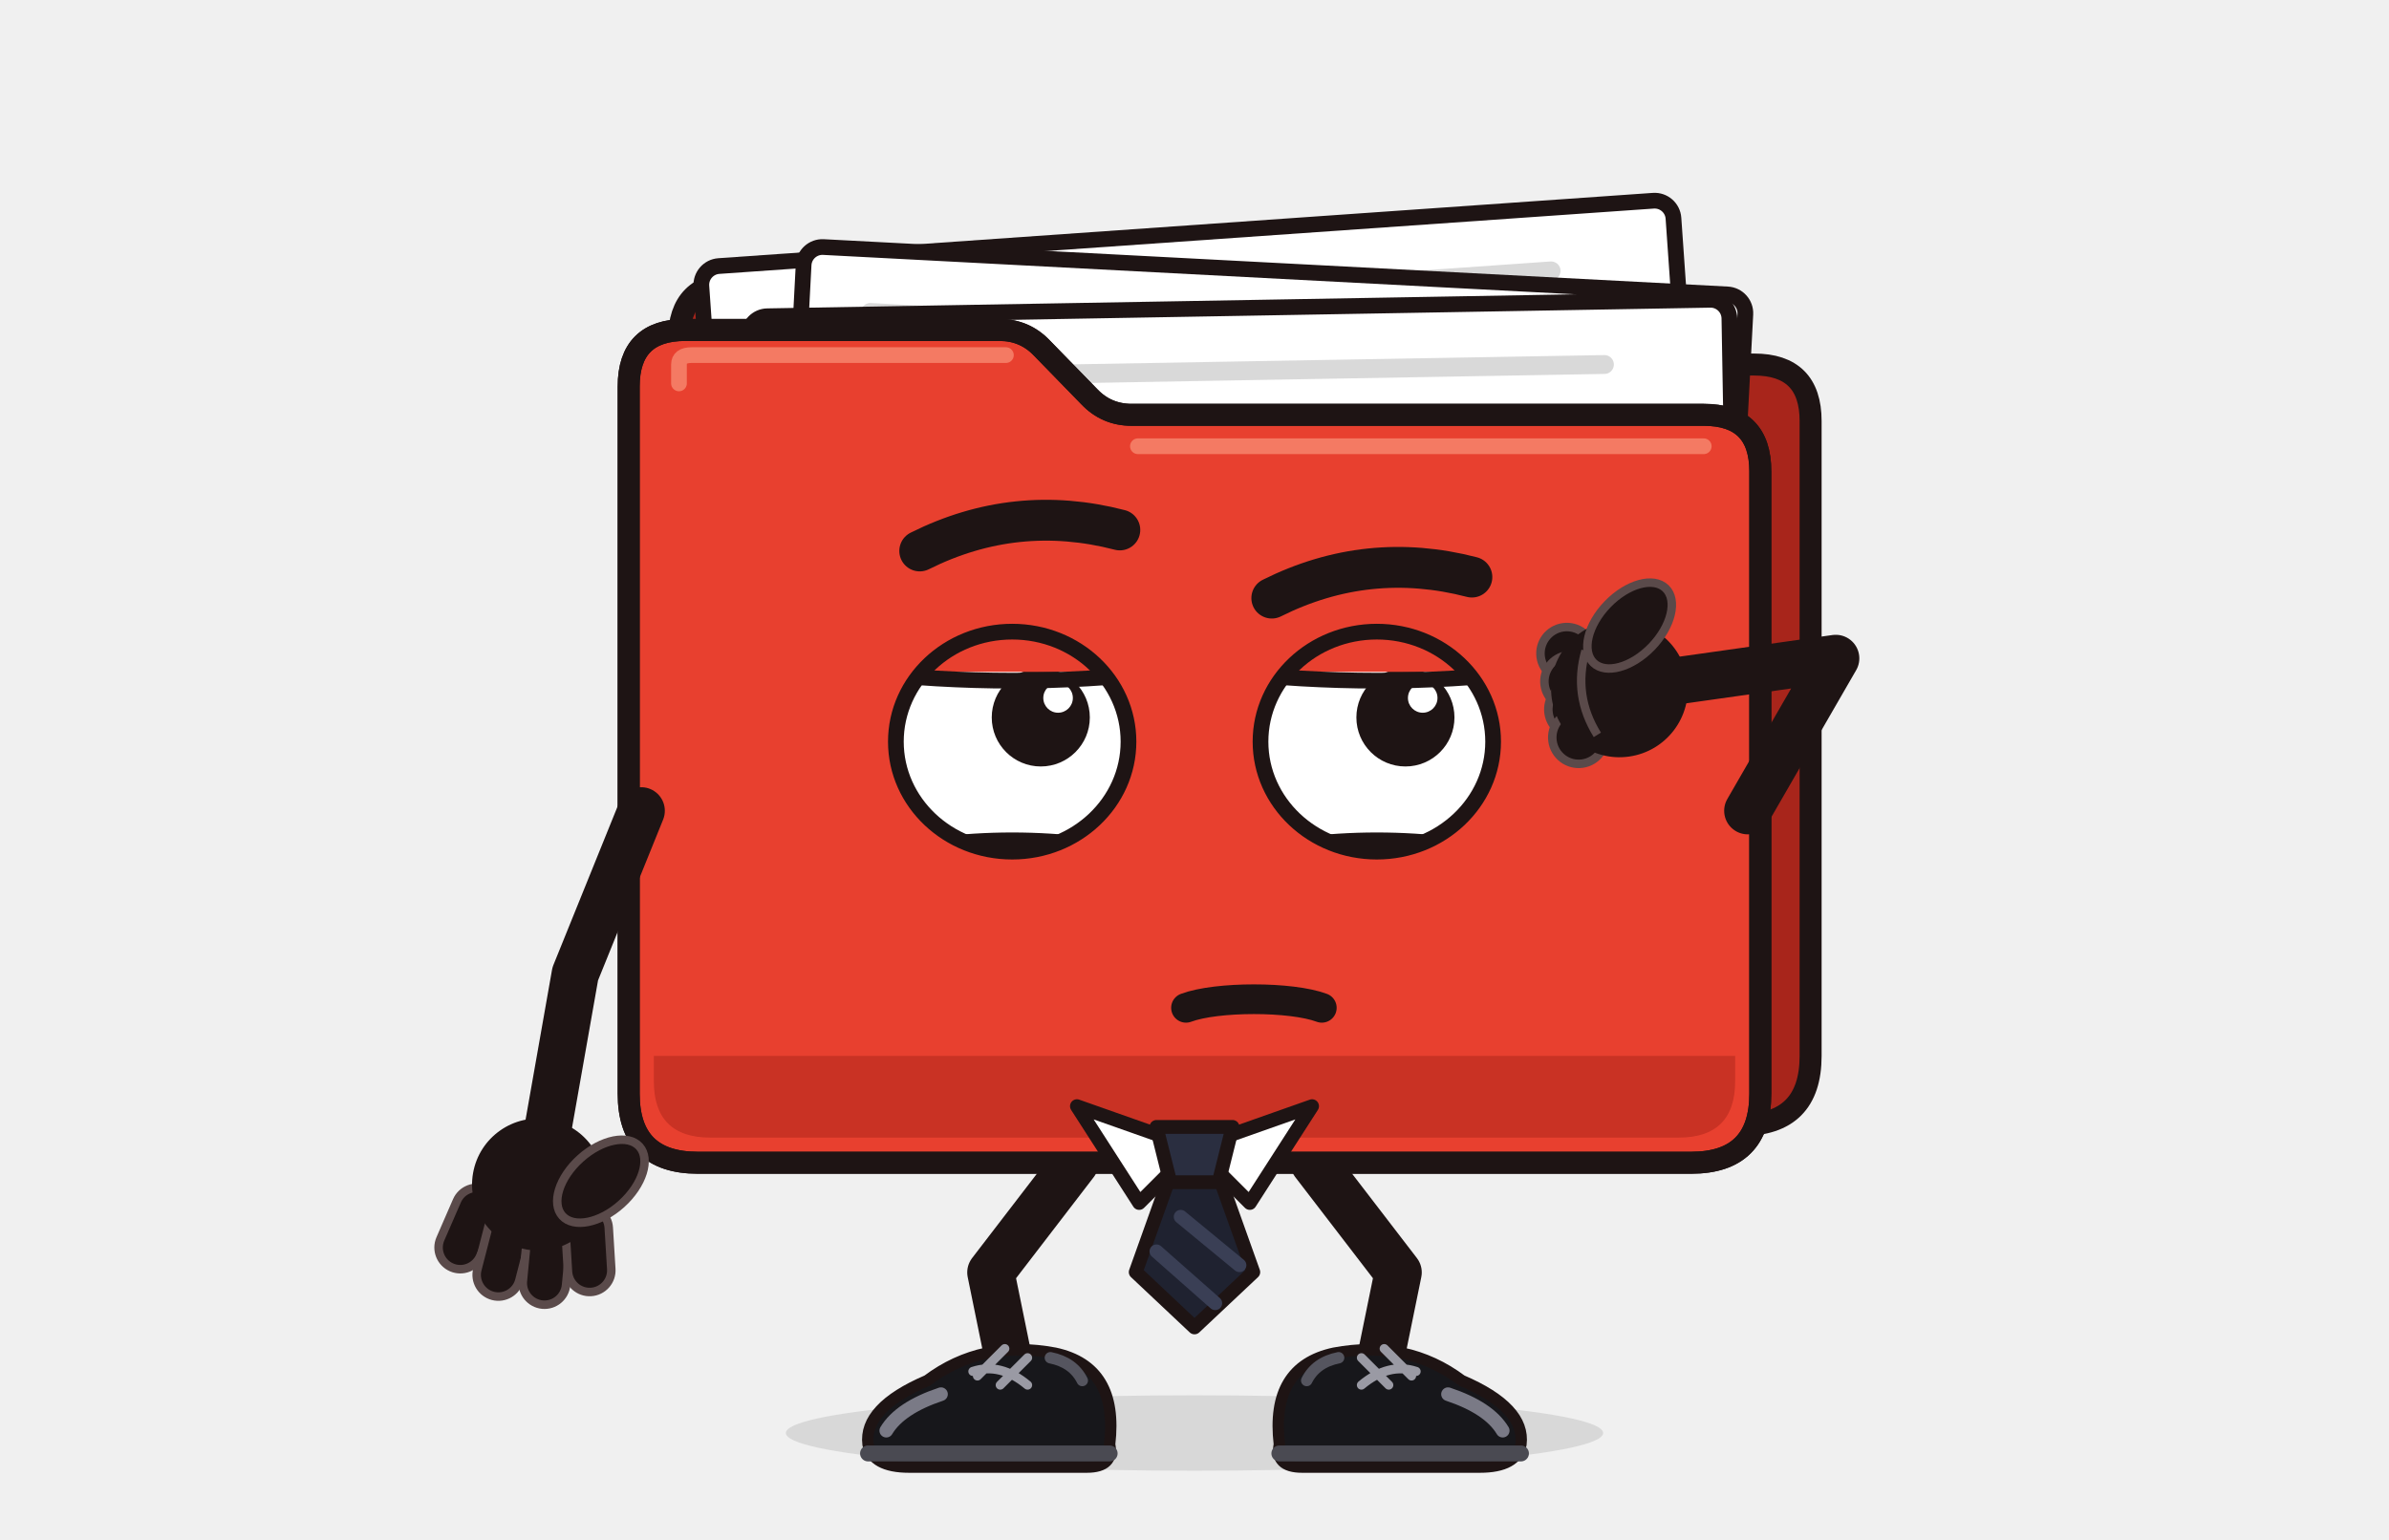
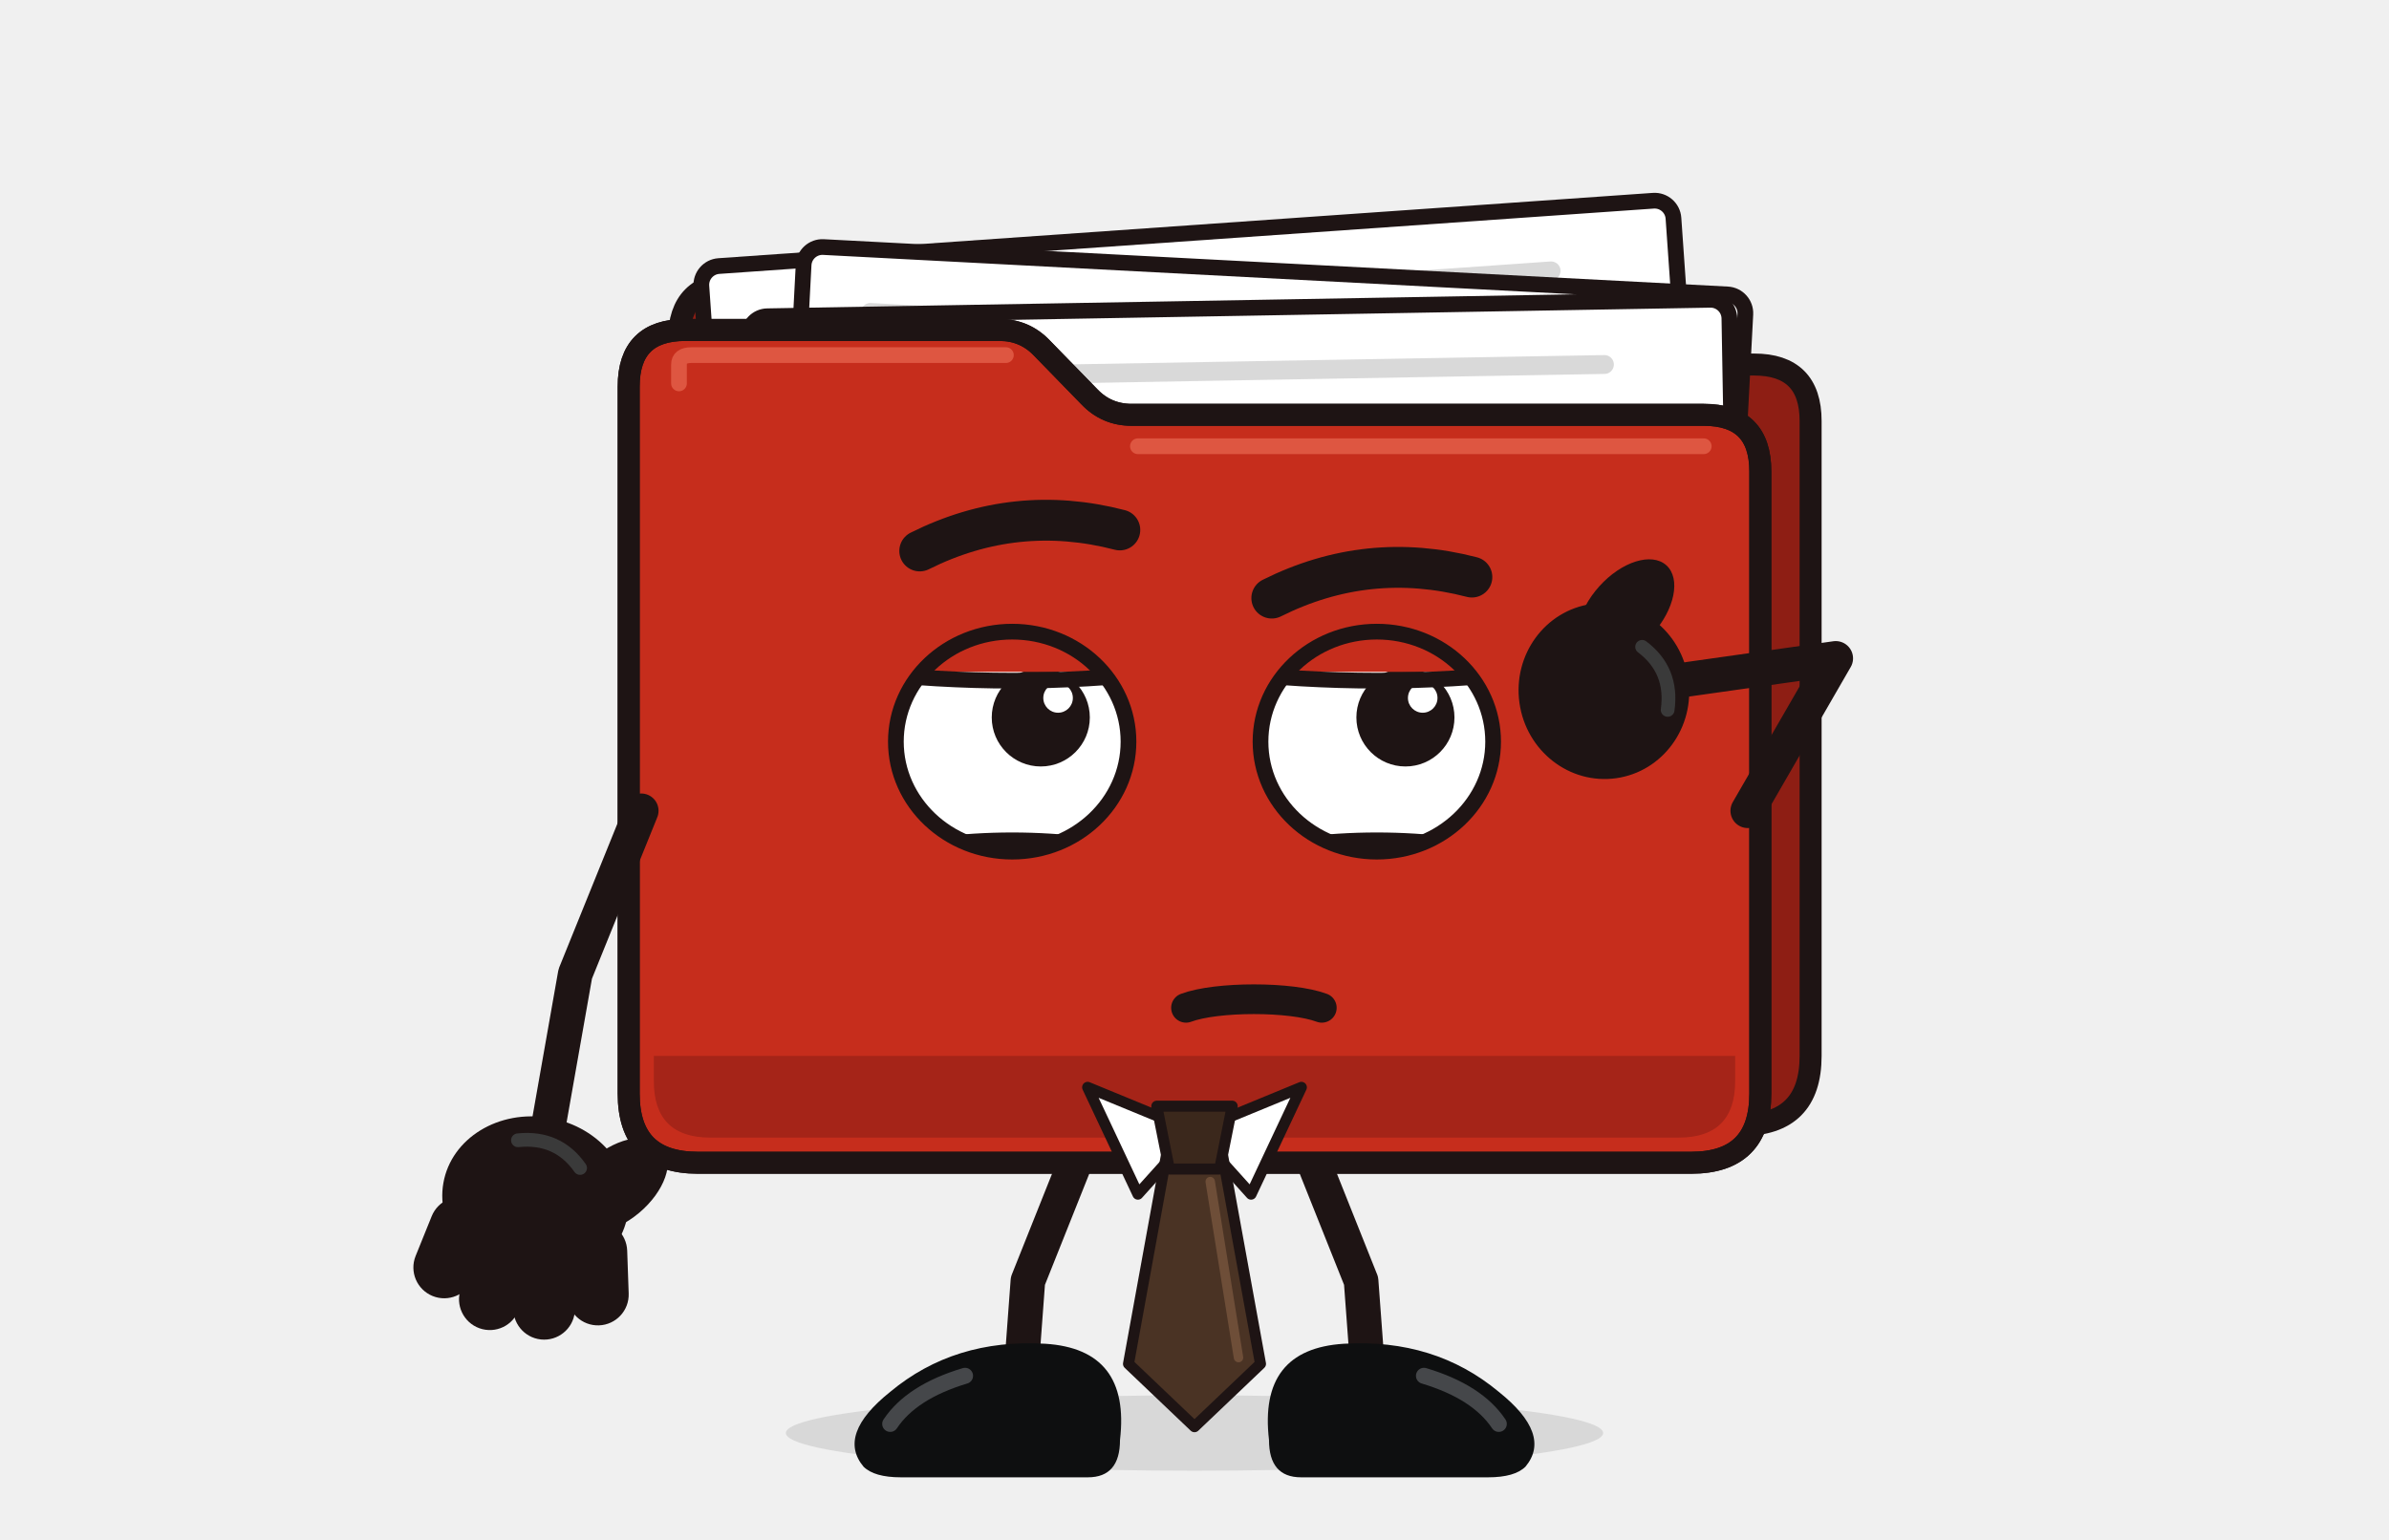
<svg xmlns="http://www.w3.org/2000/svg" viewBox="-80 100 760 490" width="760" height="490">
  <ellipse cx="300" cy="556" rx="130" ry="12" fill="#000" opacity="0.1" />
-   <path d="M262 470 L235.2 504.9 L244 548" fill="none" stroke="#1E1414" stroke-width="15" stroke-linejoin="round" stroke-linecap="round" />
-   <g transform="translate(244 548) rotate(0) scale(1.45)">
+   <path d="M262 470 L247 507.6 L244 548" fill="none" stroke="#1E1414" stroke-width="11" stroke-linejoin="round" stroke-linecap="round" />
+   <g transform="translate(244 548) rotate(0) scale(1.7)">
    <g transform="scale(-1 1)">
-       <path d="M-20 8 Q-22 -9 -8 -12 Q8 -15 20 -6 Q34 0 33 8 Q32 13 24 13 H-15 Q-21 13 -20 8 Z" fill="#17171B" stroke="#1E1414" stroke-width="2.5" />
-       <path d="M-20 10 H33" stroke="#4a4a52" stroke-width="3.5" stroke-linecap="round" />
-       <path d="M-2 -11 L4 -5 M3 -13 L9 -7 M-2 -5 Q4 -10 10 -8" stroke="#9a9aa4" stroke-width="2" fill="none" stroke-linecap="round" />
-       <path d="M17 -3 Q26 0 29 5" stroke="#7a7a86" stroke-width="3" fill="none" stroke-linecap="round" />
-       <path d="M-14 -6 Q-12 -10 -7 -11" stroke="#55555f" stroke-width="2.5" fill="none" stroke-linecap="round" />
+       <path d="M-19 6 Q-21 -11 -5 -12 Q12 -13 24 -3 Q34 5 29 11 Q27 13 22 13 H-13 Q-19 13 -19 6 Z" fill="#0E0F10" />
+       <path d="M10 -6 Q20 -3 24 3" stroke="#45474a" stroke-width="3" fill="none" stroke-linecap="round" />
    </g>
  </g>
-   <path d="M338 470 L364.8 504.9 L356 548" fill="none" stroke="#1E1414" stroke-width="15" stroke-linejoin="round" stroke-linecap="round" />
-   <g transform="translate(356 548) rotate(0) scale(1.45)">
+   <path d="M338 470 L353 507.6 L356 548" fill="none" stroke="#1E1414" stroke-width="11" stroke-linejoin="round" stroke-linecap="round" />
+   <g transform="translate(356 548) rotate(0) scale(1.7)">
    <g transform="scale(1 1)">
-       <path d="M-20 8 Q-22 -9 -8 -12 Q8 -15 20 -6 Q34 0 33 8 Q32 13 24 13 H-15 Q-21 13 -20 8 Z" fill="#17171B" stroke="#1E1414" stroke-width="2.5" />
-       <path d="M-20 10 H33" stroke="#4a4a52" stroke-width="3.5" stroke-linecap="round" />
-       <path d="M-2 -11 L4 -5 M3 -13 L9 -7 M-2 -5 Q4 -10 10 -8" stroke="#9a9aa4" stroke-width="2" fill="none" stroke-linecap="round" />
-       <path d="M17 -3 Q26 0 29 5" stroke="#7a7a86" stroke-width="3" fill="none" stroke-linecap="round" />
-       <path d="M-14 -6 Q-12 -10 -7 -11" stroke="#55555f" stroke-width="2.5" fill="none" stroke-linecap="round" />
+       <path d="M-19 6 Q-21 -11 -5 -12 Q12 -13 24 -3 Q34 5 29 11 Q27 13 22 13 H-13 Q-19 13 -19 6 Z" fill="#0E0F10" />
+       <path d="M10 -6 Q20 -3 24 3" stroke="#45474a" stroke-width="3" fill="none" stroke-linecap="round" />
    </g>
  </g>
  <g transform="translate(0 40) rotate(0 300 430) translate(300 430) scale(1 1) translate(-300 -430)">
-     <path d="M136 168Q136 150 154 150L254 150Q262 150 267.7 155.7L282.3 170.3Q288 176 296 176L478 176Q496 176 496 194L496 396Q496 418 474 418L158 418Q136 418 136 396Z" fill="#A8251B" stroke="#1E1414" stroke-width="7" stroke-linejoin="round" stroke-linecap="round" />
+     <path d="M136 168Q136 150 154 150L254 150Q262 150 267.7 155.7L282.3 170.3Q288 176 296 176L478 176Q496 176 496 194L496 396Q496 418 474 418L158 418Q136 418 136 396Z" fill="#8E1E14" stroke="#1E1414" stroke-width="7" stroke-linejoin="round" stroke-linecap="round" />
    <g transform="translate(0 0)">
      <g transform="rotate(-4 305 244)">
        <rect x="150" y="134" width="310" height="220" rx="6" fill="#FFFFFF" stroke="#1E1414" stroke-width="5" stroke-linejoin="round" stroke-linecap="round" />
        <path d="M172 154 H420 M172 170 H390" stroke="#D9D9D9" stroke-width="6" stroke-linecap="round" />
      </g>
    </g>
    <g transform="translate(0 0)">
      <g transform="rotate(3 320 256)">
        <rect x="170" y="146" width="300" height="220" rx="6" fill="#FFFFFF" stroke="#1E1414" stroke-width="5" stroke-linejoin="round" stroke-linecap="round" />
        <path d="M192 166 H430 M192 182 H400" stroke="#D9D9D9" stroke-width="6" stroke-linecap="round" />
      </g>
    </g>
    <g transform="rotate(-1 316 268)">
      <rect x="160" y="158" width="312" height="220" rx="6" fill="#FFFFFF" stroke="#1E1414" stroke-width="5" stroke-linejoin="round" stroke-linecap="round" />
      <path d="M182 178 H432 M182 194 H402" stroke="#D9D9D9" stroke-width="6" stroke-linecap="round" />
    </g>
-     <path d="M120 183Q120 165 138 165L238 165Q246 165 251.5 170.8L266.5 186.2Q272 192 280 192L462 192Q480 192 480 210L480 408Q480 430 458 430L142 430Q120 430 120 408Z" fill="#E8402F" stroke="#1E1414" stroke-width="7" stroke-linejoin="round" stroke-linecap="round" />
-     <path d="M128 404 Q128 422 146 422 H454 Q472 422 472 404 V396 H128 Z" fill="#C93224" />
-     <path d="M136 182 V176 Q136 173 140 173 H240 M282 202 H462" stroke="#F47A63" stroke-width="5" stroke-linecap="round" fill="none" />
+     <path d="M120 183Q120 165 138 165L238 165Q246 165 251.5 170.8L266.5 186.2Q272 192 280 192L462 192Q480 192 480 210L480 408Q480 430 458 430L142 430Q120 430 120 408Z" fill="#C62D1C" stroke="#1E1414" stroke-width="7" stroke-linejoin="round" stroke-linecap="round" />
+     <path d="M128 404 Q128 422 146 422 H454 Q472 422 472 404 V396 H128 Z" fill="#A52418" />
+     <path d="M136 182 V176 Q136 173 140 173 H240 M282 202 H462" stroke="#DE5641" stroke-width="5" stroke-linecap="round" fill="none" />
    <path d="M120 183Q120 165 138 165L238 165Q246 165 251.5 170.8L266.5 186.2Q272 192 280 192L462 192Q480 192 480 210L480 408Q480 430 458 430L142 430Q120 430 120 408Z" fill="none" stroke="#1E1414" stroke-width="7" stroke-linejoin="round" stroke-linecap="round" />
-     <g id="kravat" transform="translate(0 12) translate(300 400) scale(1.1) translate(-300 -400)">
-       <path d="M266 400 L300 412 L284 428 Z" fill="#fff" stroke="#1E1414" stroke-width="4" stroke-linejoin="round" />
-       <path d="M334 400 L300 412 L316 428 Z" fill="#fff" stroke="#1E1414" stroke-width="4" stroke-linejoin="round" />
-       <path d="M293 420 L307 420 L317 448 L300 464 L283 448 Z" fill="#1F2230" stroke="#1E1414" stroke-width="4" stroke-linejoin="round" />
-       <path d="M296 432 L313 446 M289 442 L306 457" stroke="#3A3F55" stroke-width="4" stroke-linecap="round" />
-       <path d="M289 406 L311 406 L307 422 L293 422 Z" fill="#2A2E40" stroke="#1E1414" stroke-width="4" stroke-linejoin="round" />
+     <g id="kravat">
+       <path d="M266 406 L300 420 L282 440 Z" fill="#fff" stroke="#1E1414" stroke-width="3.5" stroke-linejoin="round" />
+       <path d="M334 406 L300 420 L318 440 Z" fill="#fff" stroke="#1E1414" stroke-width="3.5" stroke-linejoin="round" />
+       <path d="M291 428 L309 428 L321 494 L300 514 L279 494 Z" fill="#4A3324" stroke="#1E1414" stroke-width="3.5" stroke-linejoin="round" />
+       <path d="M305 436 L314 492" stroke="#6E4E38" stroke-width="3" stroke-linecap="round" />
+       <path d="M288 412 L312 412 L308 432 L292 432 Z" fill="#3B281C" stroke="#1E1414" stroke-width="3.5" stroke-linejoin="round" />
    </g>
    <g id="face">
      <path transform="translate(244 228) rotate(-6)" d="M-32 4 Q0 -8 32 4" fill="none" stroke="#1E1414" stroke-width="13" stroke-linecap="round" />
      <path transform="translate(356 243) rotate(-6)" d="M-32 4 Q0 -8 32 4" fill="none" stroke="#1E1414" stroke-width="13" stroke-linecap="round" />
      <clipPath id="pdusuncelicl">
        <ellipse cx="242" cy="296" rx="37" ry="35" />
      </clipPath>
      <ellipse cx="242" cy="296" rx="37" ry="35" fill="#fff" />
      <g clip-path="url(#pdusuncelicl)">
        <circle cx="251.1" cy="288.3" r="15.6" fill="#1E1414" />
        <circle cx="256.6" cy="282.1" r="4.7" fill="#fff" />
        <g transform="rotate(0 242 296)">
-           <rect x="194" y="236" width="96" height="37.8" fill="#E8402F" />
+           <rect x="194" y="236" width="96" height="37.8" fill="#C62D1C" />
          <path d="M194 273.8 Q242 279.4 290 273.8" fill="none" stroke="#1E1414" stroke-width="5" />
        </g>
-         <rect x="194" y="328.4" width="96" height="70" fill="#E8402F" />
+         <rect x="194" y="328.4" width="96" height="70" fill="#C62D1C" />
        <path d="M194 333.4 Q242 321.4 290 333.4" fill="none" stroke="#1E1414" stroke-width="5" />
      </g>
      <ellipse cx="242" cy="296" rx="37" ry="35" fill="none" stroke="#1E1414" stroke-width="5" />
      <clipPath id="pdusuncelicr">
        <ellipse cx="358" cy="296" rx="37" ry="35" />
      </clipPath>
      <ellipse cx="358" cy="296" rx="37" ry="35" fill="#fff" />
      <g clip-path="url(#pdusuncelicr)">
        <circle cx="367.1" cy="288.3" r="15.6" fill="#1E1414" />
        <circle cx="372.6" cy="282.1" r="4.7" fill="#fff" />
        <g transform="rotate(0 358 296)">
-           <rect x="310" y="236" width="96" height="37.8" fill="#E8402F" />
+           <rect x="310" y="236" width="96" height="37.8" fill="#C62D1C" />
          <path d="M310 273.8 Q358 279.4 406 273.8" fill="none" stroke="#1E1414" stroke-width="5" />
        </g>
-         <rect x="310" y="328.4" width="96" height="70" fill="#E8402F" />
+         <rect x="310" y="328.4" width="96" height="70" fill="#C62D1C" />
        <path d="M310 333.4 Q358 321.4 406 333.4" fill="none" stroke="#1E1414" stroke-width="5" />
      </g>
      <ellipse cx="358" cy="296" rx="37" ry="35" fill="none" stroke="#1E1414" stroke-width="5" />
      <g transform="translate(300 378) scale(1.35) translate(-300 -366)">
        <path d="M298 368 C305.2 365.3 322.8 365.3 330 368" fill="none" stroke="#1E1414" stroke-width="7" stroke-linecap="round" />
      </g>
    </g>
-     <path d="M124 318 L103 369.9 L94.3 419.2" fill="none" stroke="#1E1414" stroke-width="15" stroke-linejoin="round" stroke-linecap="round" />
-     <g transform="translate(94.3 419.2) rotate(10) scale(1.5)">
-       <rect x="-4.6" y="0" width="9.2" height="18" rx="4.6" fill="#1E1414" stroke="#5a4a4a" stroke-width="1.8" transform="translate(-10.8 15) rotate(13.5)" />
-       <rect x="-4.6" y="0" width="9.2" height="22" rx="4.6" fill="#1E1414" stroke="#5a4a4a" stroke-width="1.8" transform="translate(-3.6 15) rotate(4.5)" />
-       <rect x="-4.6" y="0" width="9.2" height="22" rx="4.6" fill="#1E1414" stroke="#5a4a4a" stroke-width="1.8" transform="translate(3.6 15) rotate(-4.5)" />
-       <rect x="-4.6" y="0" width="9.2" height="18" rx="4.6" fill="#1E1414" stroke="#5a4a4a" stroke-width="1.8" transform="translate(10.8 15) rotate(-13.5)" />
-       <circle cx="0" cy="12" r="14" fill="#1E1414" />
-       <ellipse cx="13" cy="9" rx="6.5" ry="11" fill="#1E1414" stroke="#5a4a4a" stroke-width="1.8" transform="rotate(38 13 9)" />
+     <path d="M124 318 L103 369.9 L94.3 419.2" fill="none" stroke="#1E1414" stroke-width="11" stroke-linejoin="round" stroke-linecap="round" />
+     <g transform="translate(94.3 419.2) rotate(10) scale(1.75)">
+       <rect x="-5.6" y="0" width="11.2" height="19" rx="5.6" fill="#1E1414" transform="translate(-11.4 15) rotate(12)" />
+       <rect x="-5.6" y="0" width="11.2" height="23" rx="5.6" fill="#1E1414" transform="translate(-3.8 15) rotate(4)" />
+       <rect x="-5.6" y="0" width="11.2" height="23" rx="5.6" fill="#1E1414" transform="translate(3.8 15) rotate(-4)" />
+       <rect x="-5.6" y="0" width="11.2" height="19" rx="5.6" fill="#1E1414" transform="translate(11.4 15) rotate(-12)" />
+       <ellipse cx="0" cy="13" rx="17" ry="15" fill="#1E1414" />
+       <ellipse cx="14" cy="8" rx="6.5" ry="11" fill="#1E1414" transform="rotate(40 14 8)" />
+       <path d="M7 6 Q2 1 -5 3" stroke="#3a3a3a" stroke-width="2.5" fill="none" stroke-linecap="round" />
    </g>
-     <path d="M476 318 L504 269.5 L454.5 276.5" fill="none" stroke="#1E1414" stroke-width="15" stroke-linejoin="round" stroke-linecap="round" />
-     <g transform="translate(454.5 276.5) rotate(82) scale(1.5)">
-       <circle cx="-9" cy="23" r="5.6" fill="#1E1414" stroke="#5a4a4a" stroke-width="1.8" />
-       <circle cx="-3" cy="23" r="5.6" fill="#1E1414" stroke="#5a4a4a" stroke-width="1.8" />
-       <circle cx="3" cy="23" r="5.6" fill="#1E1414" stroke="#5a4a4a" stroke-width="1.8" />
-       <circle cx="9" cy="23" r="5.6" fill="#1E1414" stroke="#5a4a4a" stroke-width="1.8" />
-       <circle cx="0" cy="13" r="14.5" fill="#1E1414" />
-       <path d="M-9 19 Q0 23 9 19" stroke="#5a4a4a" stroke-width="1.8" fill="none" />
-       <ellipse cx="-13" cy="9" rx="6.5" ry="11" fill="#1E1414" stroke="#5a4a4a" stroke-width="1.8" transform="rotate(-38 -13 9)" />
+     <path d="M476 318 L504 269.5 L454.5 276.5" fill="none" stroke="#1E1414" stroke-width="11" stroke-linejoin="round" stroke-linecap="round" />
+     <g transform="translate(454.5 276.5) rotate(82) scale(1.75)">
+       <ellipse cx="0" cy="14" rx="16" ry="15.5" fill="#1E1414" />
+       <ellipse cx="-14" cy="8" rx="6.5" ry="11" fill="#1E1414" transform="rotate(-40 -14 8)" />
+       <path d="M-7 6 Q-2 1 5 3" stroke="#3a3a3a" stroke-width="2.5" fill="none" stroke-linecap="round" />
    </g>
  </g>
  <g transform="translate(0 40)" />
</svg>
